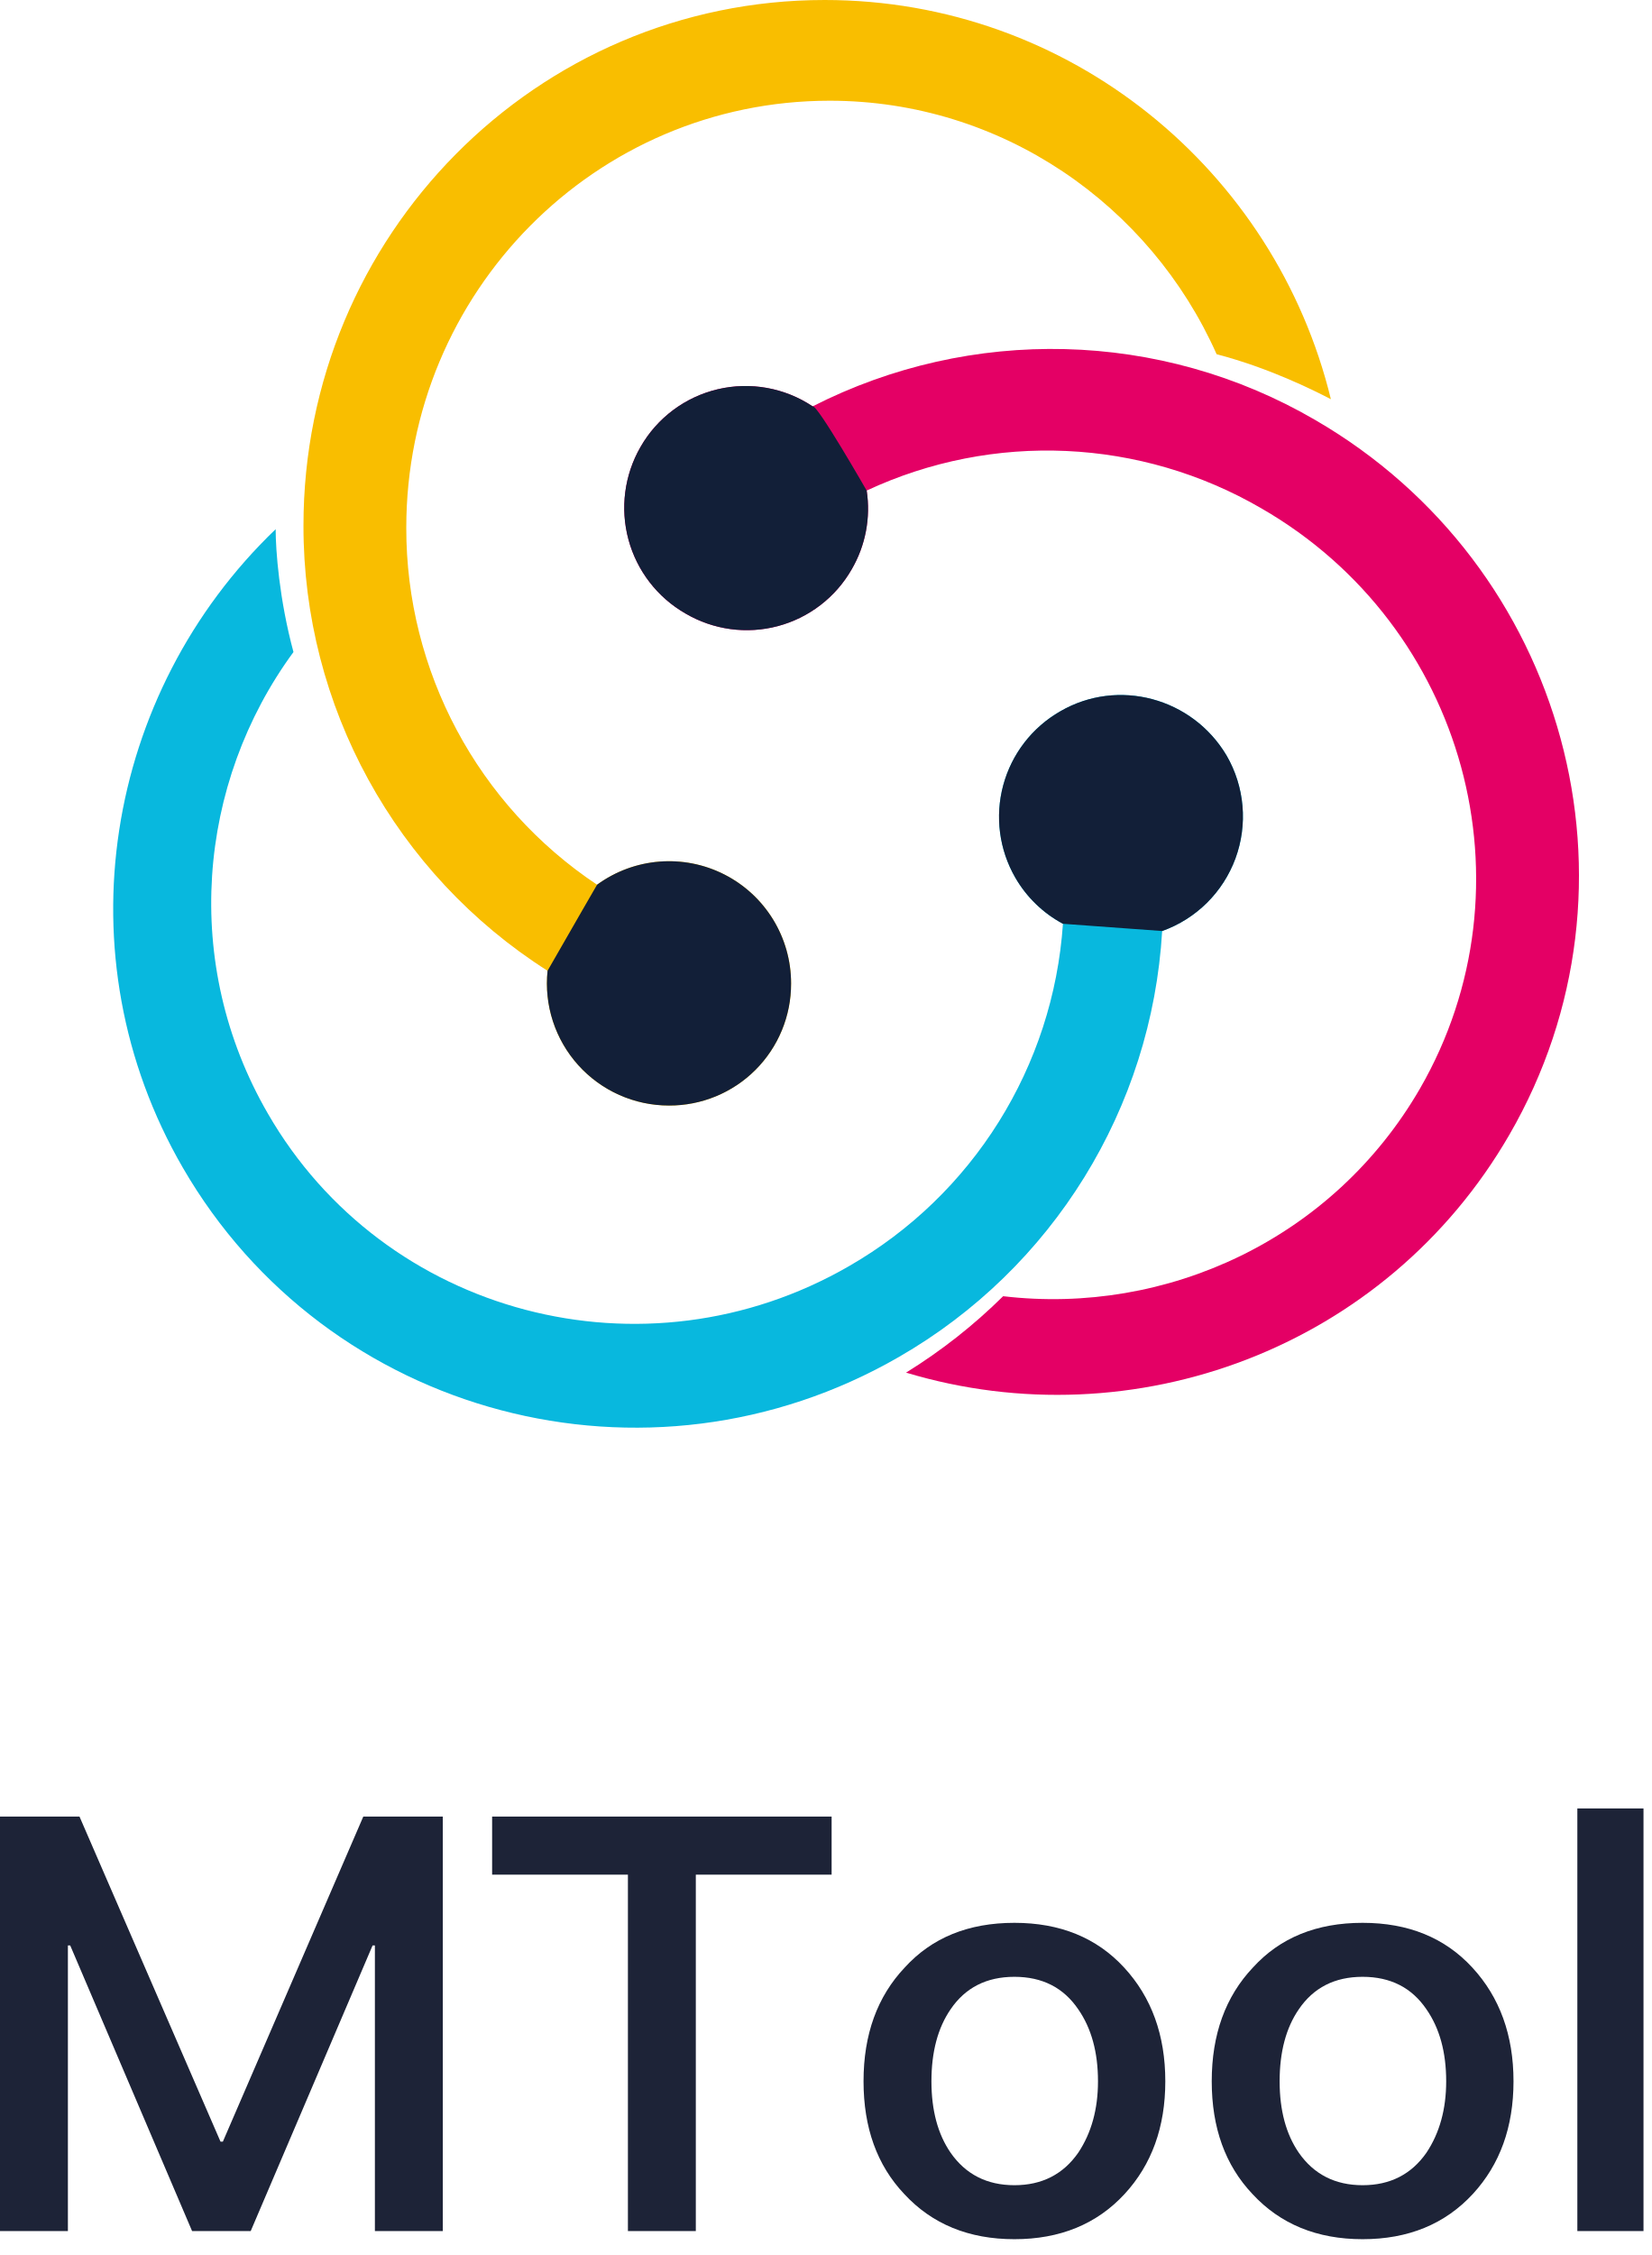
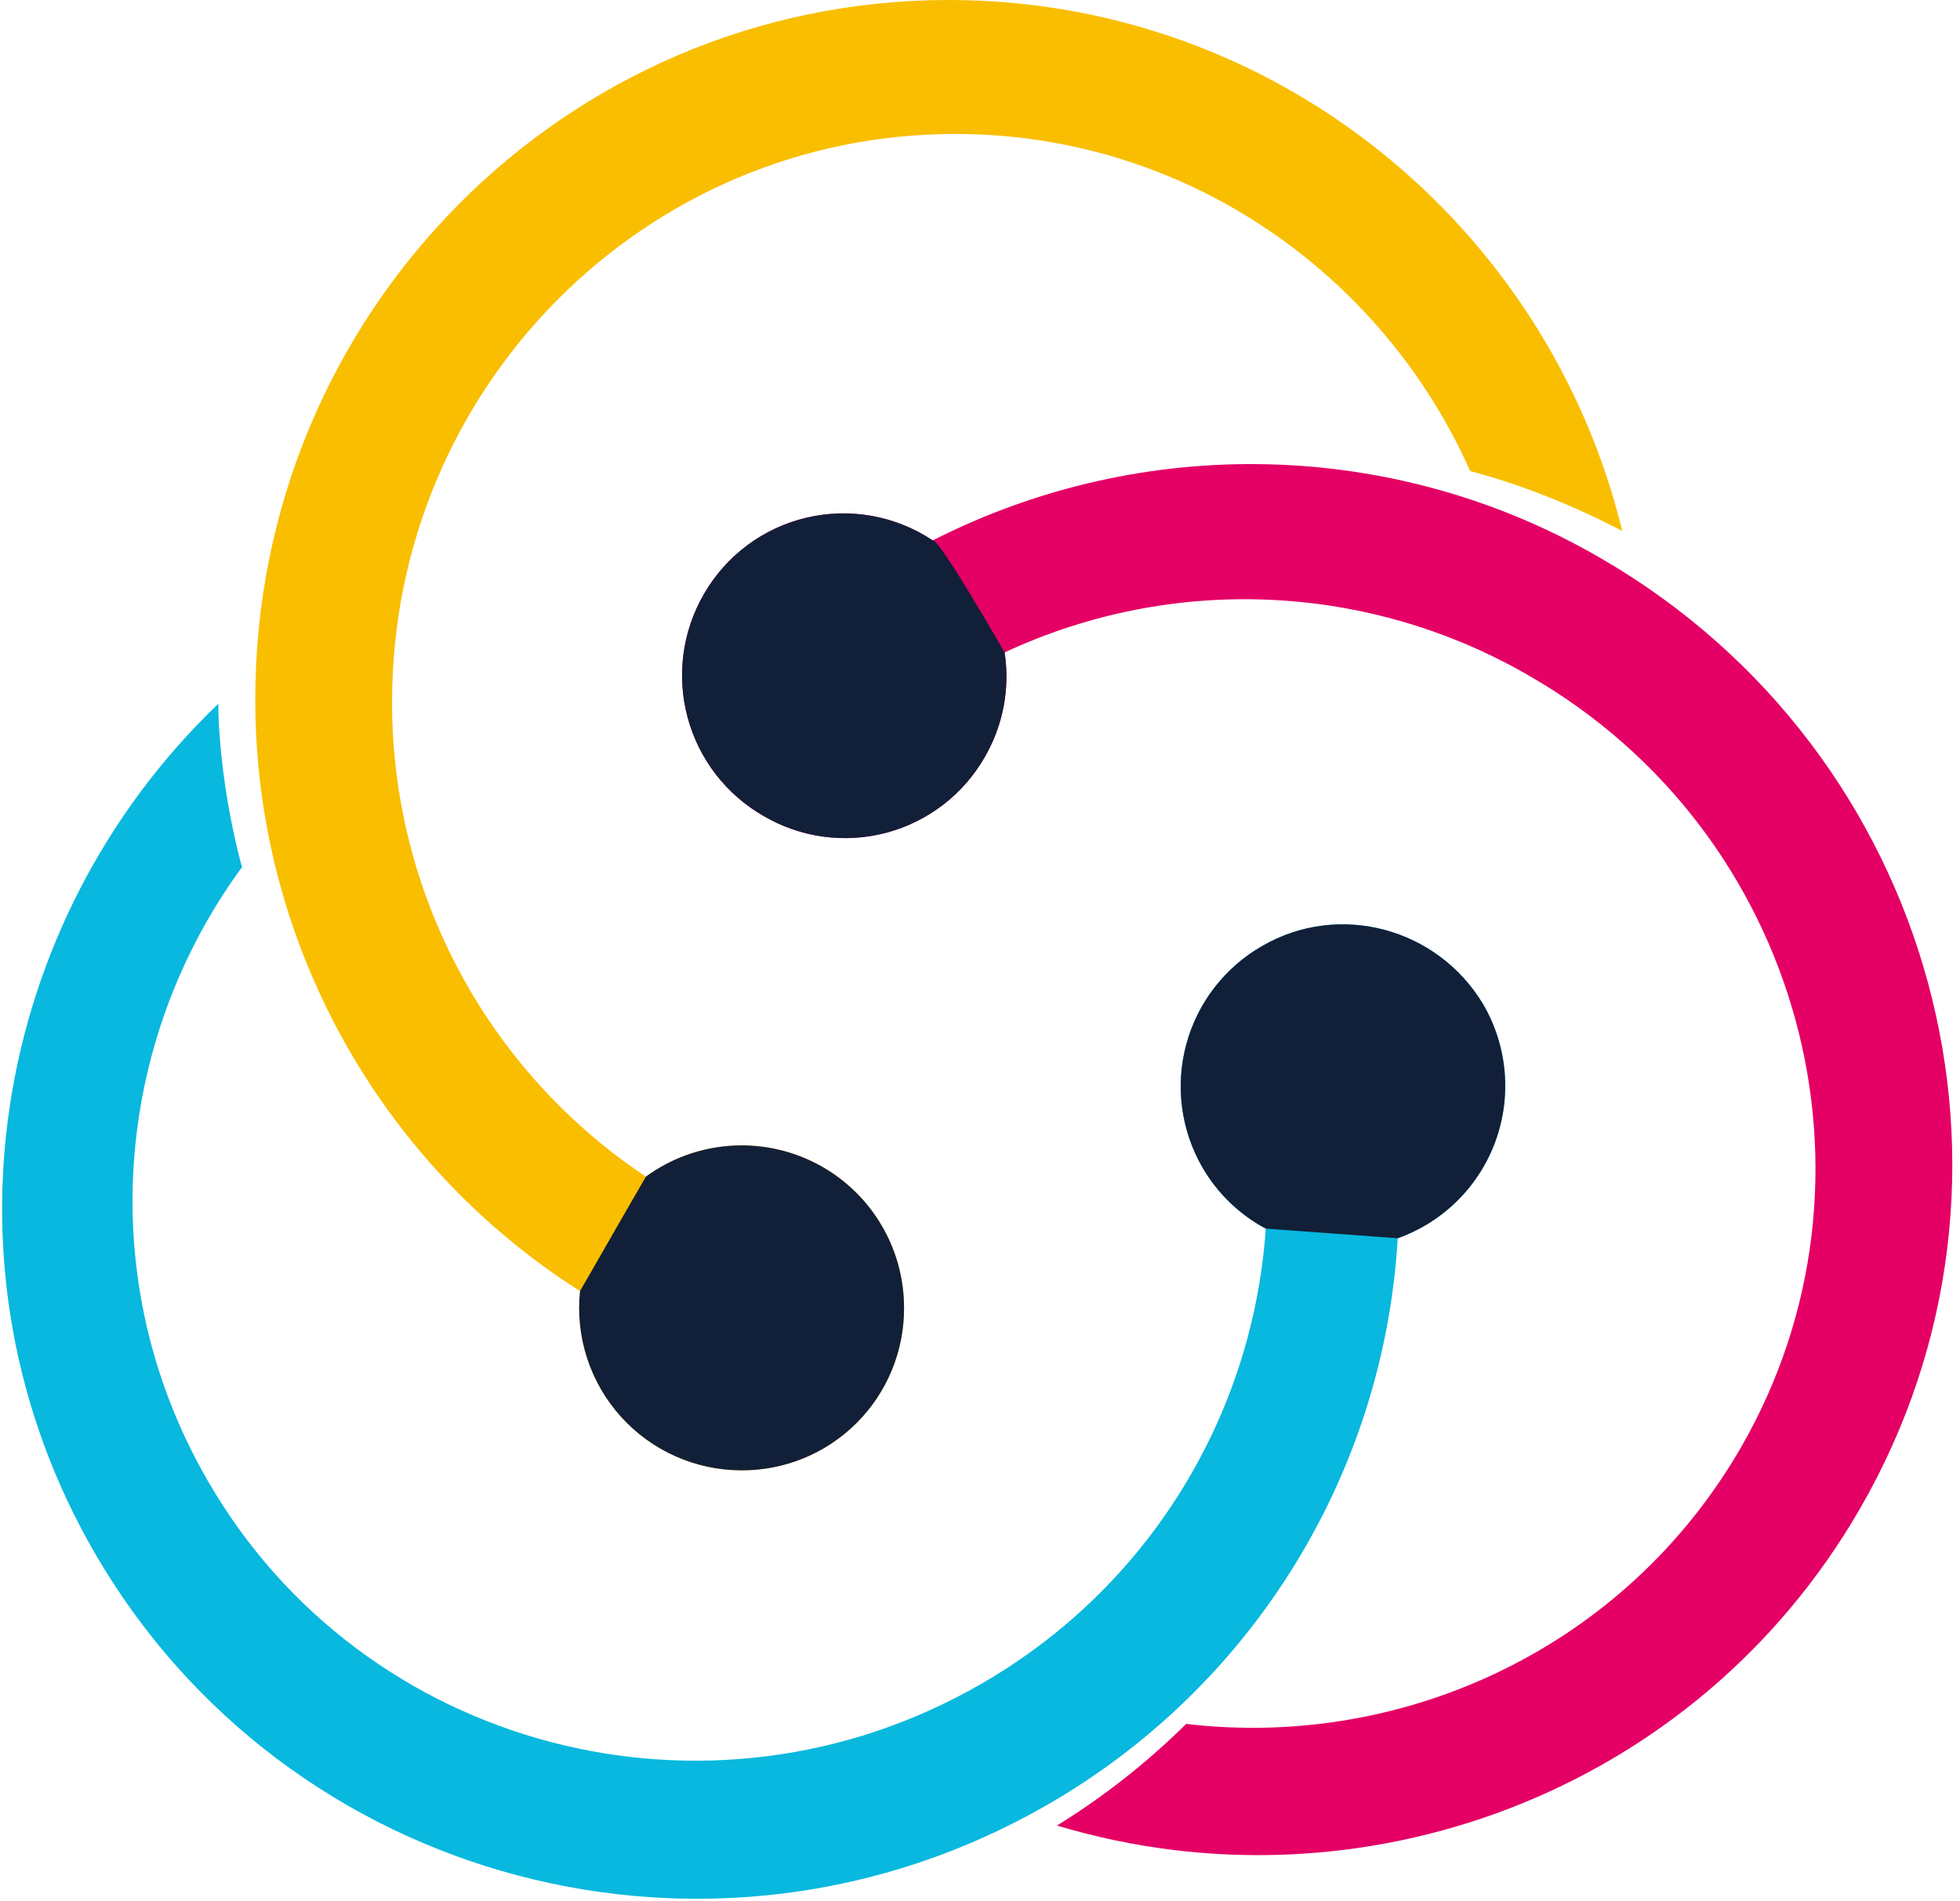
- <svg xmlns="http://www.w3.org/2000/svg" width="74" height="101" viewBox="0 0 74 101">
+ <svg xmlns="http://www.w3.org/2000/svg" width="66" height="64" viewBox="0 0 66 64">
  <g fill="none">
-     <path d="M52.067 41.7a23.608 23.608 0 01-11.794 19.077c-11.26 6.492-25.622 2.686-32.083-8.479-5.5-9.5-3.487-21.271 4.16-28.596 0 .929.158 3.136.798 5.502-4.318 5.885-5.022 13.978-1.151 20.664 5.214 9.051 16.889 12.123 26.036 6.844a19.184 19.184 0 009.589-15.336 5.415 5.415 0 01-2.134-2.065 5.448 5.448 0 012.015-7.453c2.59-1.502 5.916-.607 7.452 1.984a5.448 5.448 0 01-2.888 7.858z" fill="#08B8DE" />
-     <path d="M47.622 41.376a5.415 5.415 0 01-2.134-2.065 5.448 5.448 0 012.015-7.453c2.59-1.502 5.916-.607 7.452 1.984a5.448 5.448 0 01-2.888 7.858l-4.445-.324z" fill="#121F38" />
-     <path d="M36.408 18.2c7.086-3.608 15.581-3.431 22.513.609 11.26 6.524 15.163 20.855 8.7 32.018-5.533 9.564-16.824 13.722-27.028 10.652a24.525 24.525 0 004.35-3.423c7.325.865 14.779-2.56 18.68-9.308 5.214-9.053 2.049-20.696-7.1-25.973a19.108 19.108 0 00-17.694-.803 5.396 5.396 0 01-.668 3.522 5.419 5.419 0 01-7.452 1.984 5.457 5.457 0 01-2.015-7.455 5.419 5.419 0 017.714-1.823z" fill="#E40065" />
-     <path d="M38.829 21.972a5.396 5.396 0 01-.668 3.522 5.419 5.419 0 01-7.452 1.984 5.457 5.457 0 01-2.015-7.455 5.419 5.419 0 017.714-1.823c.203-.103 2.42 3.772 2.42 3.772z" fill="#121F38" />
-     <path d="M24.532 43.481a23.588 23.588 0 01-10.936-19.938C13.596 10.556 24.024 0 36.946 0c10.972 0 20.183 7.614 22.68 17.88-.8-.415-2.784-1.406-5.119-2.015C51.533 9.181 44.88 4.511 37.17 4.511c-10.491 0-18.968 8.571-18.968 19.129a19.175 19.175 0 008.548 15.986 5.467 5.467 0 018.692 4.42 5.448 5.448 0 01-5.468 5.47 5.467 5.467 0 01-5.442-6.037v.002z" fill="#F9BE00" />
-     <path d="M26.75 39.626a5.467 5.467 0 018.692 4.42 5.448 5.448 0 01-5.468 5.47 5.467 5.467 0 01-5.442-6.037c2.218-3.853 1.257-2.196 2.218-3.853z" fill="#121F38" />
-     <path d="M3.042 99.928V87.136h.104l5.46 12.792h2.626l5.46-12.792h.104v12.792h3.042V81.364h-3.562l-6.292 14.56H9.88l-6.318-14.56H0v18.564h3.042zm28.132 0V83.964h6.084v-2.6h-15.21v2.6h6.084v15.964h3.042zm14.274.364c2.045 0 3.692-.676 4.94-2.028 1.213-1.317 1.82-2.999 1.82-5.044 0-2.063-.615-3.761-1.846-5.096-1.23-1.335-2.869-2.002-4.914-2.002-2.063 0-3.7.667-4.914 2.002-1.23 1.3-1.846 2.999-1.846 5.096 0 2.08.607 3.761 1.82 5.044 1.248 1.352 2.895 2.028 4.94 2.028zm0-2.418c-1.23 0-2.184-.485-2.86-1.456-.572-.832-.858-1.898-.858-3.198 0-1.317.286-2.392.858-3.224.659-.97 1.612-1.456 2.86-1.456 1.248 0 2.201.485 2.86 1.456.59.85.884 1.924.884 3.224 0 1.248-.295 2.314-.884 3.198-.676.97-1.63 1.456-2.86 1.456zm15.6 2.418c2.045 0 3.692-.676 4.94-2.028 1.213-1.317 1.82-2.999 1.82-5.044 0-2.063-.615-3.761-1.846-5.096-1.23-1.335-2.869-2.002-4.914-2.002-2.063 0-3.7.667-4.914 2.002-1.23 1.3-1.846 2.999-1.846 5.096 0 2.08.607 3.761 1.82 5.044 1.248 1.352 2.895 2.028 4.94 2.028zm0-2.418c-1.23 0-2.184-.485-2.86-1.456-.572-.832-.858-1.898-.858-3.198 0-1.317.286-2.392.858-3.224.659-.97 1.612-1.456 2.86-1.456 1.248 0 2.201.485 2.86 1.456.59.85.884 1.924.884 3.224 0 1.248-.295 2.314-.884 3.198-.676.97-1.63 1.456-2.86 1.456zm12.584 2.054V81h-2.964v18.928h2.964z" fill="#1D2337" />
+     <path d="M47.067 41.7a23.608 23.608 0 01-11.794 19.077c-11.26 6.492-25.622 2.686-32.083-8.479-5.5-9.5-3.487-21.271 4.16-28.596 0 .929.158 3.136.798 5.502-4.318 5.885-5.022 13.978-1.151 20.664 5.214 9.051 16.889 12.123 26.036 6.844a19.184 19.184 0 009.589-15.336 5.415 5.415 0 01-2.134-2.065 5.448 5.448 0 012.015-7.453c2.59-1.502 5.916-.607 7.452 1.984a5.448 5.448 0 01-2.888 7.858z" fill="#08B8DE" />
+     <path d="M42.622 41.376a5.415 5.415 0 01-2.134-2.065 5.448 5.448 0 012.015-7.453c2.59-1.502 5.916-.607 7.452 1.984a5.448 5.448 0 01-2.888 7.858l-4.445-.324z" fill="#121F38" />
+     <path d="M31.408 18.2c7.086-3.608 15.581-3.431 22.513.609 11.26 6.524 15.163 20.855 8.7 32.018-5.533 9.564-16.824 13.722-27.028 10.652a24.525 24.525 0 004.35-3.423c7.325.865 14.779-2.56 18.68-9.308 5.214-9.053 2.049-20.696-7.1-25.973a19.108 19.108 0 00-17.694-.803 5.396 5.396 0 01-.668 3.522 5.419 5.419 0 01-7.452 1.984 5.457 5.457 0 01-2.015-7.455 5.419 5.419 0 017.714-1.823z" fill="#E40065" />
+     <path d="M33.829 21.972a5.396 5.396 0 01-.668 3.522 5.419 5.419 0 01-7.452 1.984 5.457 5.457 0 01-2.015-7.455 5.419 5.419 0 017.714-1.823c.203-.103 2.42 3.772 2.42 3.772z" fill="#121F38" />
+     <path d="M19.532 43.481A23.588 23.588 0 018.596 23.543C8.596 10.556 19.024 0 31.946 0c10.972 0 20.183 7.614 22.68 17.88-.8-.415-2.784-1.406-5.119-2.015C46.533 9.181 39.88 4.511 32.17 4.511c-10.491 0-18.968 8.571-18.968 19.129a19.175 19.175 0 008.548 15.986 5.467 5.467 0 018.692 4.42 5.448 5.448 0 01-5.468 5.47 5.467 5.467 0 01-5.442-6.037v.002z" fill="#F9BE00" />
+     <path d="M21.75 39.626a5.467 5.467 0 018.692 4.42 5.448 5.448 0 01-5.468 5.47 5.467 5.467 0 01-5.442-6.037c2.218-3.853 1.257-2.196 2.218-3.853z" fill="#121F38" />
  </g>
</svg>
